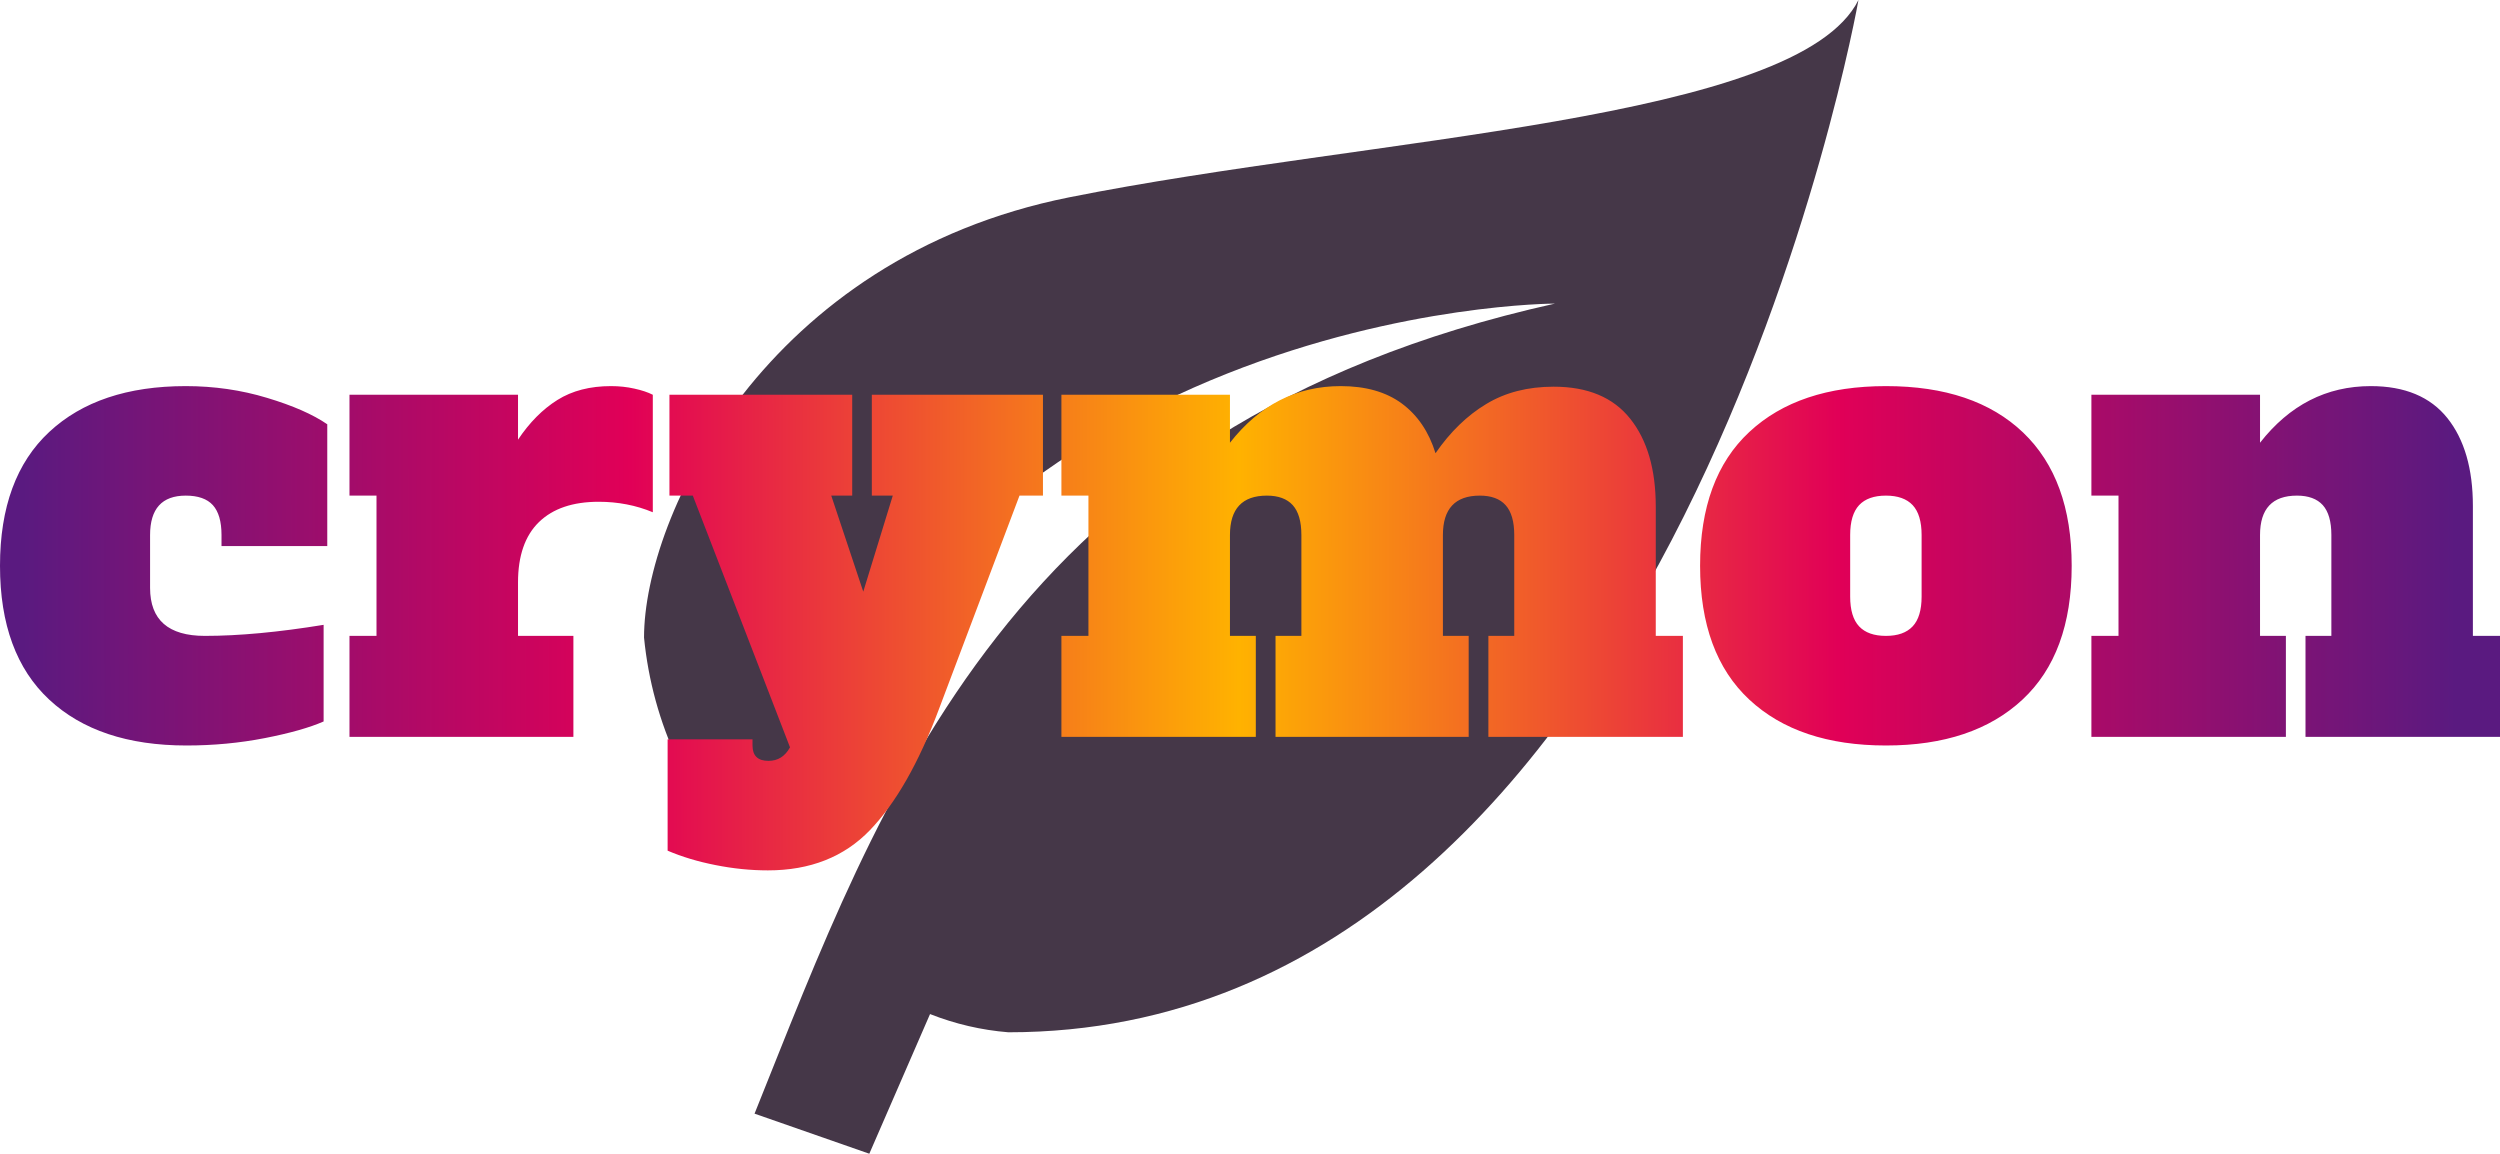
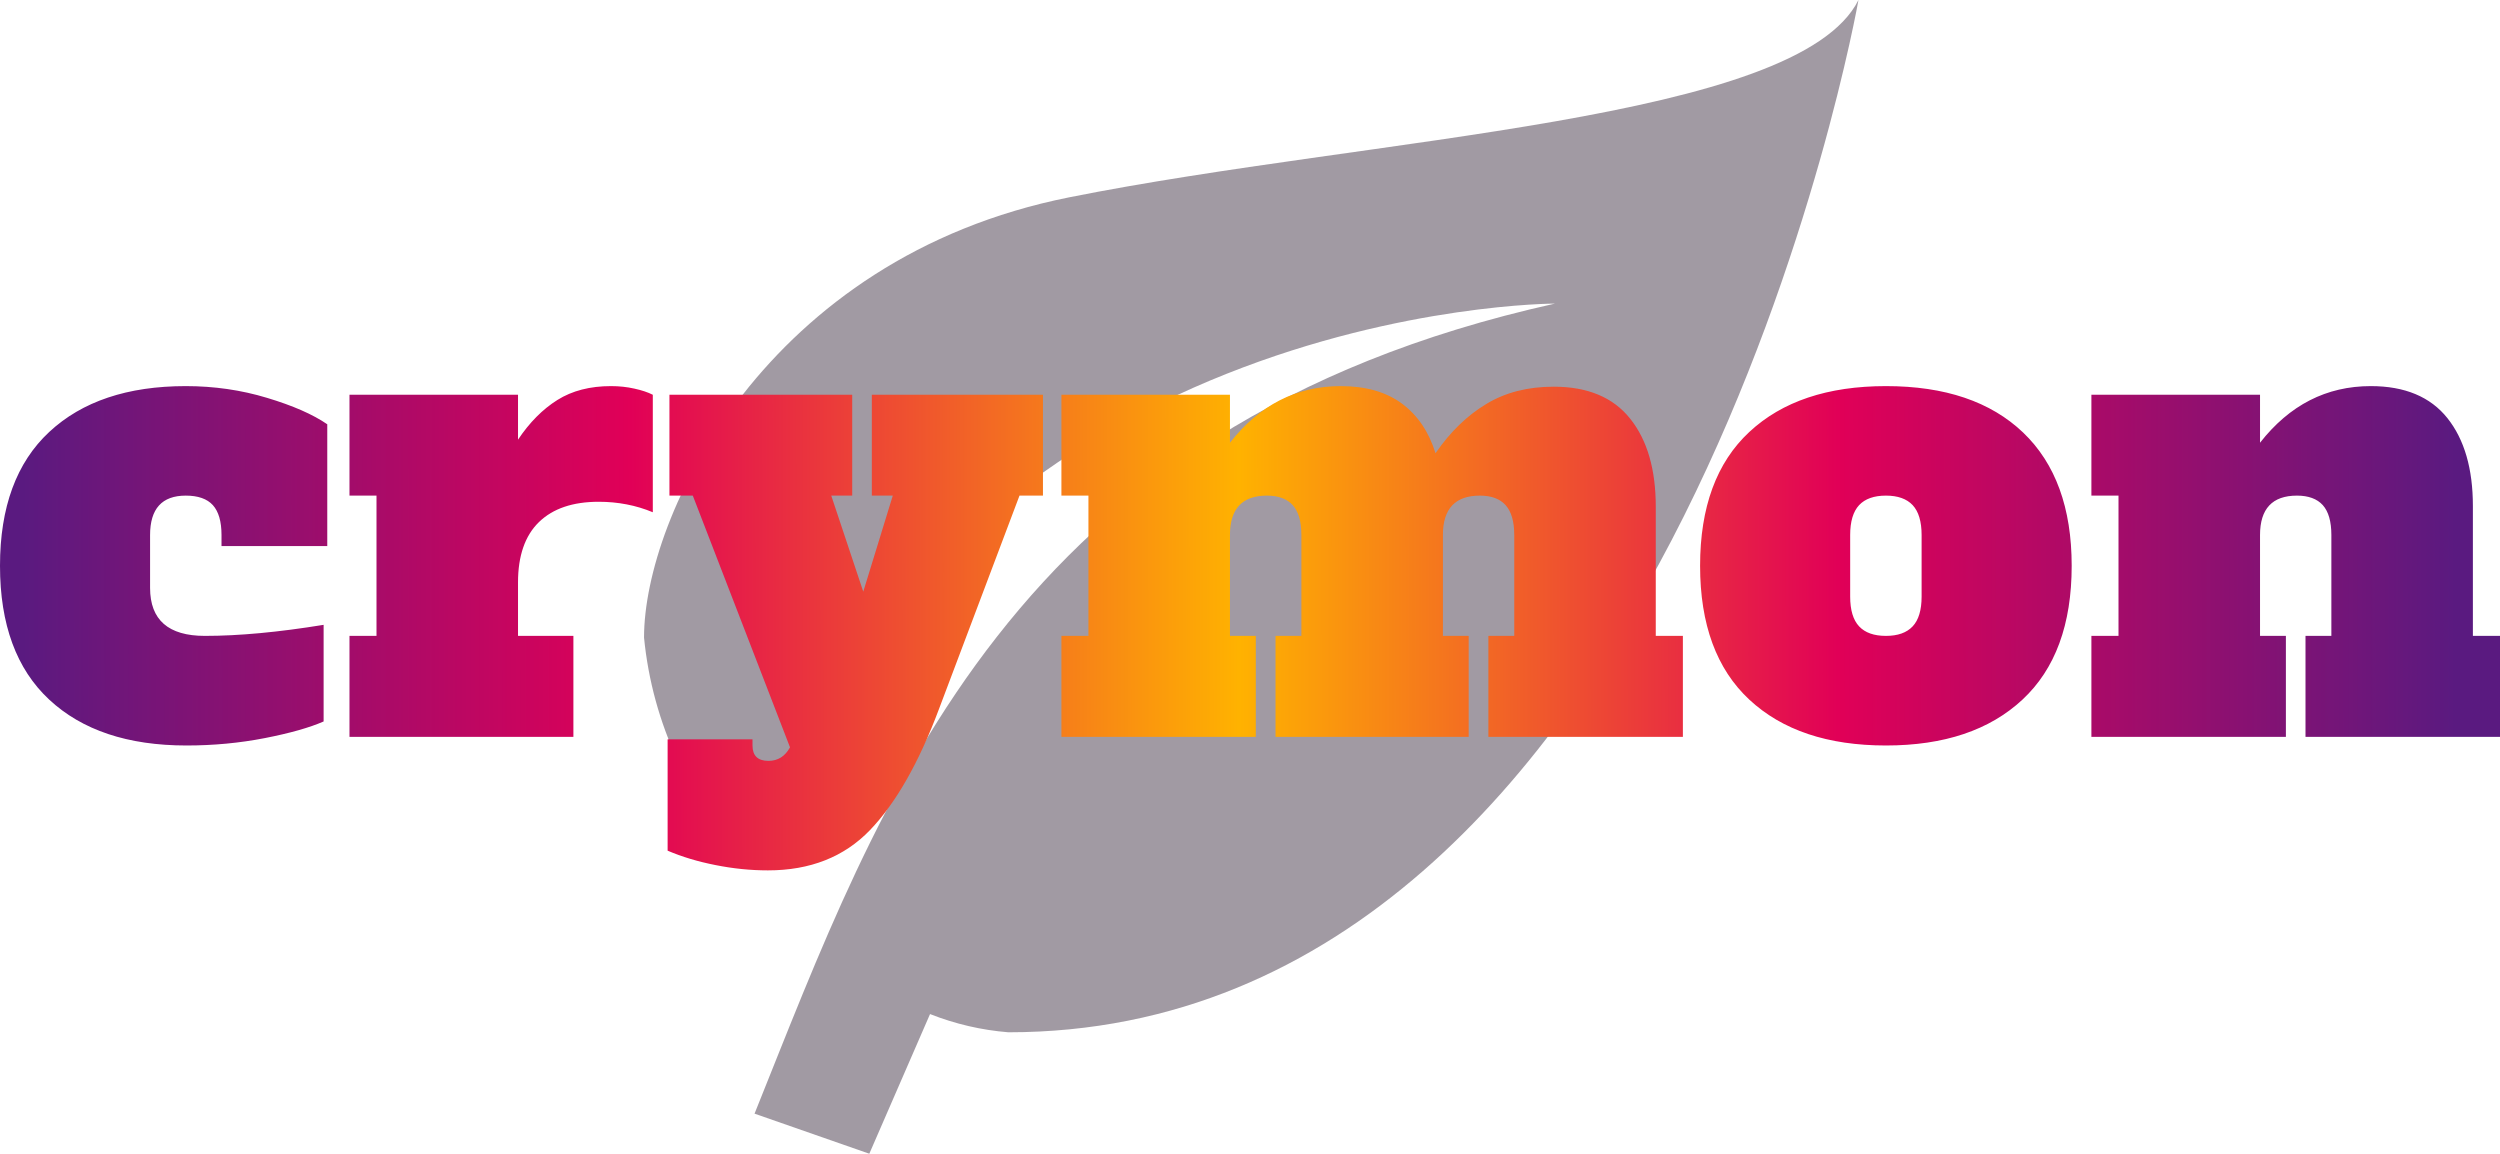
<svg xmlns="http://www.w3.org/2000/svg" xmlns:xlink="http://www.w3.org/1999/xlink" width="260.03" height="120" preserveAspectRatio="xMidYMid" version="1.1" viewBox="61.959 5.6 260.03 120">
  <defs>
    <linearGradient id="linearGradient2">
      <stop stop-color="#ffb200" offset="0" />
      <stop stop-color="#e10057" offset=".52" />
      <stop stop-color="#5a1a80" offset="1" />
    </linearGradient>
    <filter id="editing-jagged-46" x="0" y="0" width="1" height="1">
      <feTurbulence baseFrequency="0" result="turb" seed="1" />
      <feDisplacementMap in="SourceGraphic" in2="turb" />
    </filter>
    <linearGradient id="linearGradient4-4" x1="3.236" x2="256.31" y1="-17.608" y2="-17.781" gradientTransform="translate(.58563 1.8109)" gradientUnits="userSpaceOnUse">
      <stop stop-color="#5a1a80" offset="0" />
      <stop stop-color="#e10057" offset=".25" />
      <stop stop-color="#ffb200" offset=".5" />
      <stop stop-color="#e10057" offset=".746" />
      <stop stop-color="#5a1a80" offset="1" />
    </linearGradient>
    <linearGradient id="linearGradient9" x1="119.98" x2="380.01" y1="88.89" y2="88.89" gradientUnits="userSpaceOnUse" xlink:href="#linearGradient2" />
  </defs>
  <style>text {
  font-size: 64px;
  font-family: Arial Black;
  dominant-baseline: central;
  text-anchor: middle;
}</style>
  <g transform="translate(60.473 80.429)" fill="url(#linearGradient9)" filter="url(#editing-jagged-46)">
    <g fill="url(#linearGradient9)">
      <g fill="url(#linearGradient9)">
-         <g fill="url(#linearGradient9)">
-           <path d="m163.21-43.249c-56.842 12.632-70.105 51.6-83.242 84.253l11.937 4.168 6.316-14.526a28.358 28.358 0 0 0 8.147 1.895c69.474 3e-6 88.421-107.37 88.421-107.37-6.316 12.632-50.526 14.211-82.105 20.526-31.579 6.316-44.211 33.158-44.211 45.789a39.284 39.284 0 0 0 11.053 23.684c20.526-58.421 83.684-58.421 83.684-58.421z" fill="#453748" stroke-width="6.316" />
-           <path d="m20.876 2.711q-9.15 0-14.27-4.77t-5.12-13.92 5.12-13.92 14.2-4.77q4.42 0 8.45 1.22 4.03 1.21 6.27 2.75v12.67h-11v-1.15q0-2.11-0.9-3.11-0.9-0.99-2.82-0.99-3.71 0-3.71 4.1v5.5q0 4.99 5.7 4.99 5.31 0 12.35-1.15v10.05q-2.18 0.96-6.11 1.73-3.94 0.77-8.16 0.77zm44.16-37.38q1.28 0 2.43 0.26 1.15 0.25 1.92 0.64v12.22q-2.62-1.09-5.63-1.09-4.03 0-6.21 2.11-2.18 2.12-2.18 6.28v5.56h5.76v10.5h-23.29v-10.5h2.81v-14.59h-2.81v-10.49h17.53v4.67q1.8-2.69 4.1-4.13t5.57-1.44zm27.13 0.9h17.8v10.49h-2.44l-8.38 22.21q-3.14 8.38-7.17 12.58-4.03 4.19-10.62 4.19-2.69 0-5.44-0.55-2.75-0.54-4.99-1.5v-11.58h8.83v0.64q0 1.6 1.66 1.6 1.47 0 2.24-1.41l-10.11-26.18h-2.43v-10.49h19.01v10.49h-2.18l3.33 9.99 3.07-9.99h-2.18zm81.54 25.08h2.82v10.5h-20.23v-10.5h2.69v-10.49q0-2.11-0.9-3.11-0.89-0.99-2.68-0.99-3.84 0-3.84 4.1v10.49h2.68v10.5h-20.09v-10.5h2.69v-10.49q0-2.11-0.9-3.11-0.9-0.99-2.69-0.99-3.84 0-3.84 4.1v10.49h2.69v10.5h-20.22v-10.5h2.81v-14.59h-2.81v-10.49h17.53v4.99q4.61-5.89 11.52-5.89 3.91 0 6.37 1.82 2.46 1.83 3.49 5.16 2.3-3.33 5.28-5.12 2.97-1.8 7.01-1.8 5.31 0 7.96 3.33 2.66 3.33 2.66 9.15zm23.94 11.4q-9.09 0-14.21-4.77t-5.12-13.92 5.12-13.92 14.21-4.77q9.21 0 14.27 4.83 5.05 4.83 5.05 13.86 0 9.15-5.12 13.92t-14.2 4.77zm0-11.4q1.85 0 2.78-0.99t0.93-3.1v-6.4q0-2.11-0.93-3.11-0.93-0.99-2.78-0.99-1.86 0-2.79 0.99-0.93 1-0.93 3.11v6.4q0 2.11 0.93 3.1t2.79 0.99zm61.05 0h2.82v10.5h-20.23v-10.5h2.69v-10.49q0-2.11-0.89-3.11-0.9-0.99-2.69-0.99-3.84 0-3.84 4.1v10.49h2.69v10.5h-20.23v-10.5h2.82v-14.59h-2.82v-10.49h17.54v4.99q4.61-5.89 11.52-5.89 5.31 0 7.97 3.33 2.65 3.33 2.65 9.15z" fill="url(#linearGradient4-4)" />
-         </g>
+         <path d="m163.21-43.249c-56.842 12.632-70.105 51.6-83.242 84.253l11.937 4.168 6.316-14.526a28.358 28.358 0 0 0 8.147 1.895c69.474 3e-6 88.421-107.37 88.421-107.37-6.316 12.632-50.526 14.211-82.105 20.526-31.579 6.316-44.211 33.158-44.211 45.789a39.284 39.284 0 0 0 11.053 23.684c20.526-58.421 83.684-58.421 83.684-58.421z" fill="#453748" fill-opacity=".5" stroke-width="6.316" />
      </g>
+       <path d="m20.876 2.711q-9.15 0-14.27-4.77t-5.12-13.92 5.12-13.92 14.2-4.77q4.42 0 8.45 1.22 4.03 1.21 6.27 2.75v12.67h-11v-1.15q0-2.11-0.9-3.11-0.9-0.99-2.82-0.99-3.71 0-3.71 4.1v5.5q0 4.99 5.7 4.99 5.31 0 12.35-1.15v10.05q-2.18 0.96-6.11 1.73-3.94 0.77-8.16 0.77zm44.16-37.38q1.28 0 2.43 0.26 1.15 0.25 1.92 0.64v12.22q-2.62-1.09-5.63-1.09-4.03 0-6.21 2.11-2.18 2.12-2.18 6.28v5.56h5.76v10.5h-23.29v-10.5h2.81v-14.59h-2.81v-10.49h17.53v4.67q1.8-2.69 4.1-4.13t5.57-1.44zm27.13 0.9h17.8v10.49h-2.44l-8.38 22.21q-3.14 8.38-7.17 12.58-4.03 4.19-10.62 4.19-2.69 0-5.44-0.55-2.75-0.54-4.99-1.5v-11.58h8.83v0.64q0 1.6 1.66 1.6 1.47 0 2.24-1.41l-10.11-26.18h-2.43v-10.49h19.01v10.49h-2.18l3.33 9.99 3.07-9.99h-2.18zm81.54 25.08h2.82v10.5h-20.23v-10.5h2.69v-10.49q0-2.11-0.9-3.11-0.89-0.99-2.68-0.99-3.84 0-3.84 4.1v10.49h2.68v10.5h-20.09v-10.5h2.69v-10.49q0-2.11-0.9-3.11-0.9-0.99-2.69-0.99-3.84 0-3.84 4.1v10.49h2.69v10.5h-20.22v-10.5h2.81v-14.59h-2.81v-10.49h17.53v4.99q4.61-5.89 11.52-5.89 3.91 0 6.37 1.82 2.46 1.83 3.49 5.16 2.3-3.33 5.28-5.12 2.97-1.8 7.01-1.8 5.31 0 7.96 3.33 2.66 3.33 2.66 9.15zm23.94 11.4q-9.09 0-14.21-4.77t-5.12-13.92 5.12-13.92 14.21-4.77q9.21 0 14.27 4.83 5.05 4.83 5.05 13.86 0 9.15-5.12 13.92t-14.2 4.77zm0-11.4q1.85 0 2.78-0.99t0.93-3.1v-6.4q0-2.11-0.93-3.11-0.93-0.99-2.78-0.99-1.86 0-2.79 0.99-0.93 1-0.93 3.11v6.4q0 2.11 0.93 3.1t2.79 0.99zm61.05 0h2.82v10.5h-20.23v-10.5h2.69v-10.49q0-2.11-0.89-3.11-0.9-0.99-2.69-0.99-3.84 0-3.84 4.1v10.49h2.69v10.5h-20.23v-10.5h2.82v-14.59h-2.82v-10.49h17.54v4.99q4.61-5.89 11.52-5.89 5.31 0 7.97 3.33 2.65 3.33 2.65 9.15z" fill="url(#linearGradient4-4)" />
    </g>
  </g>
</svg>
